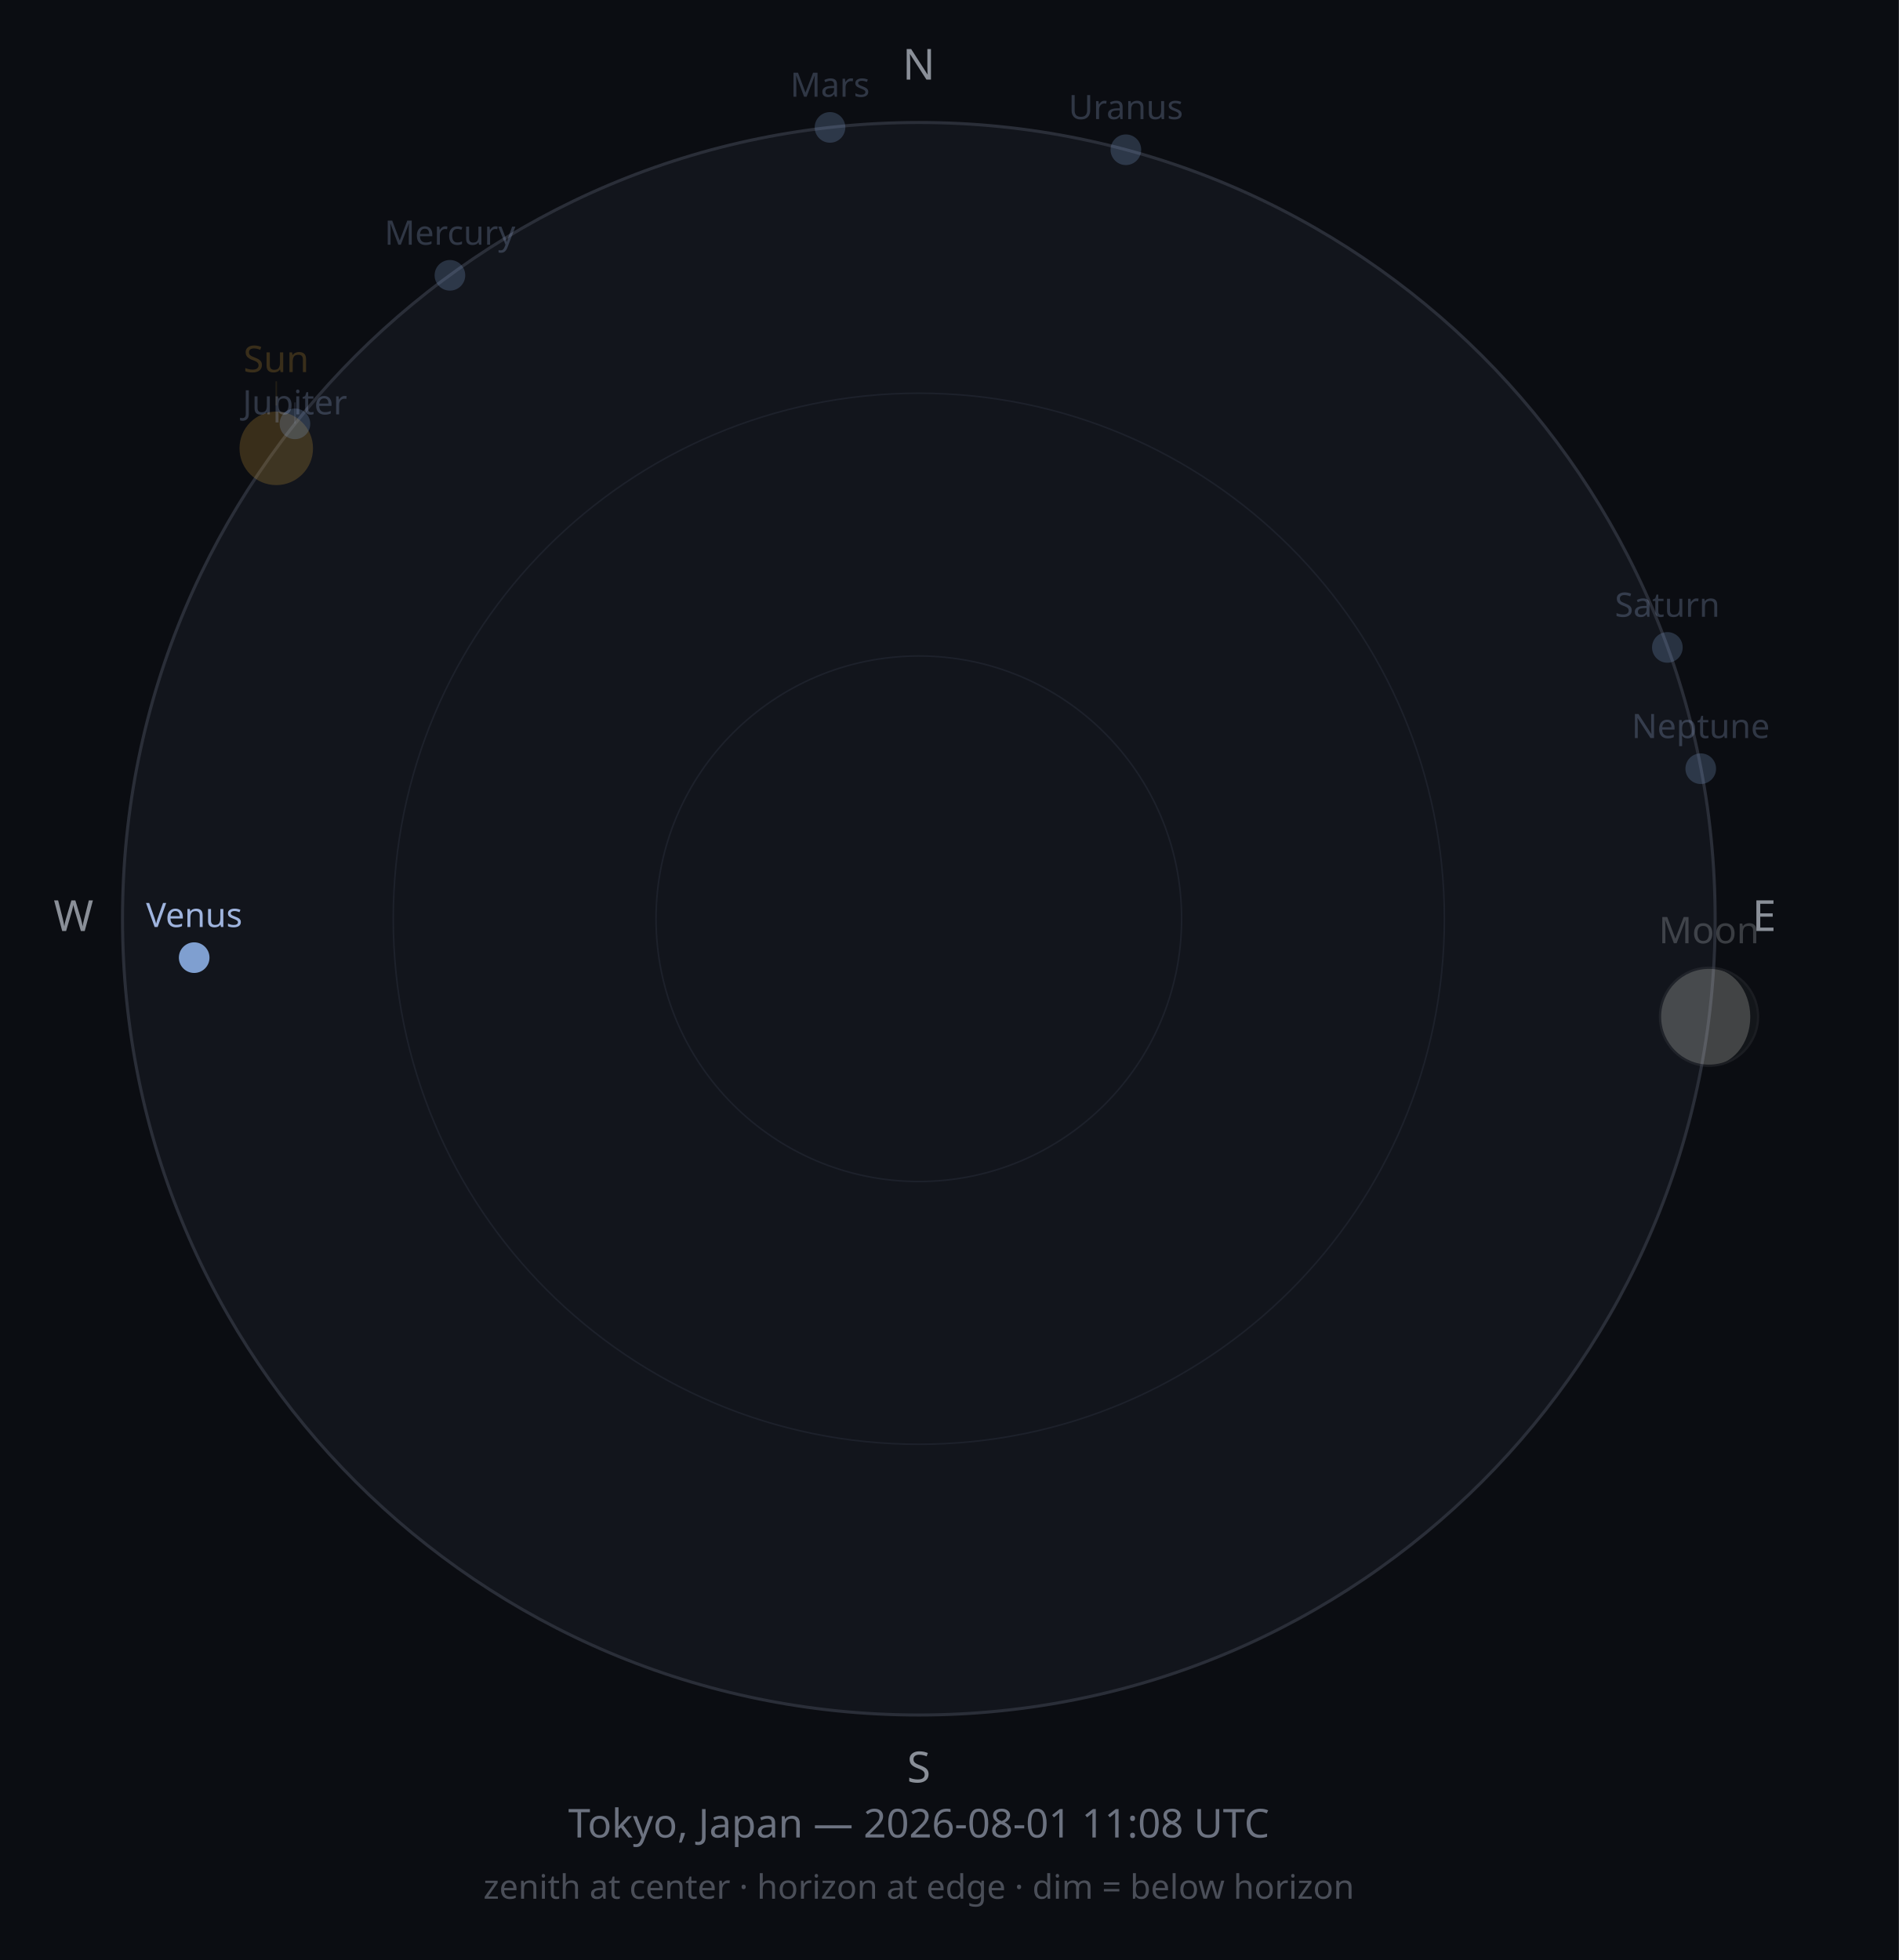
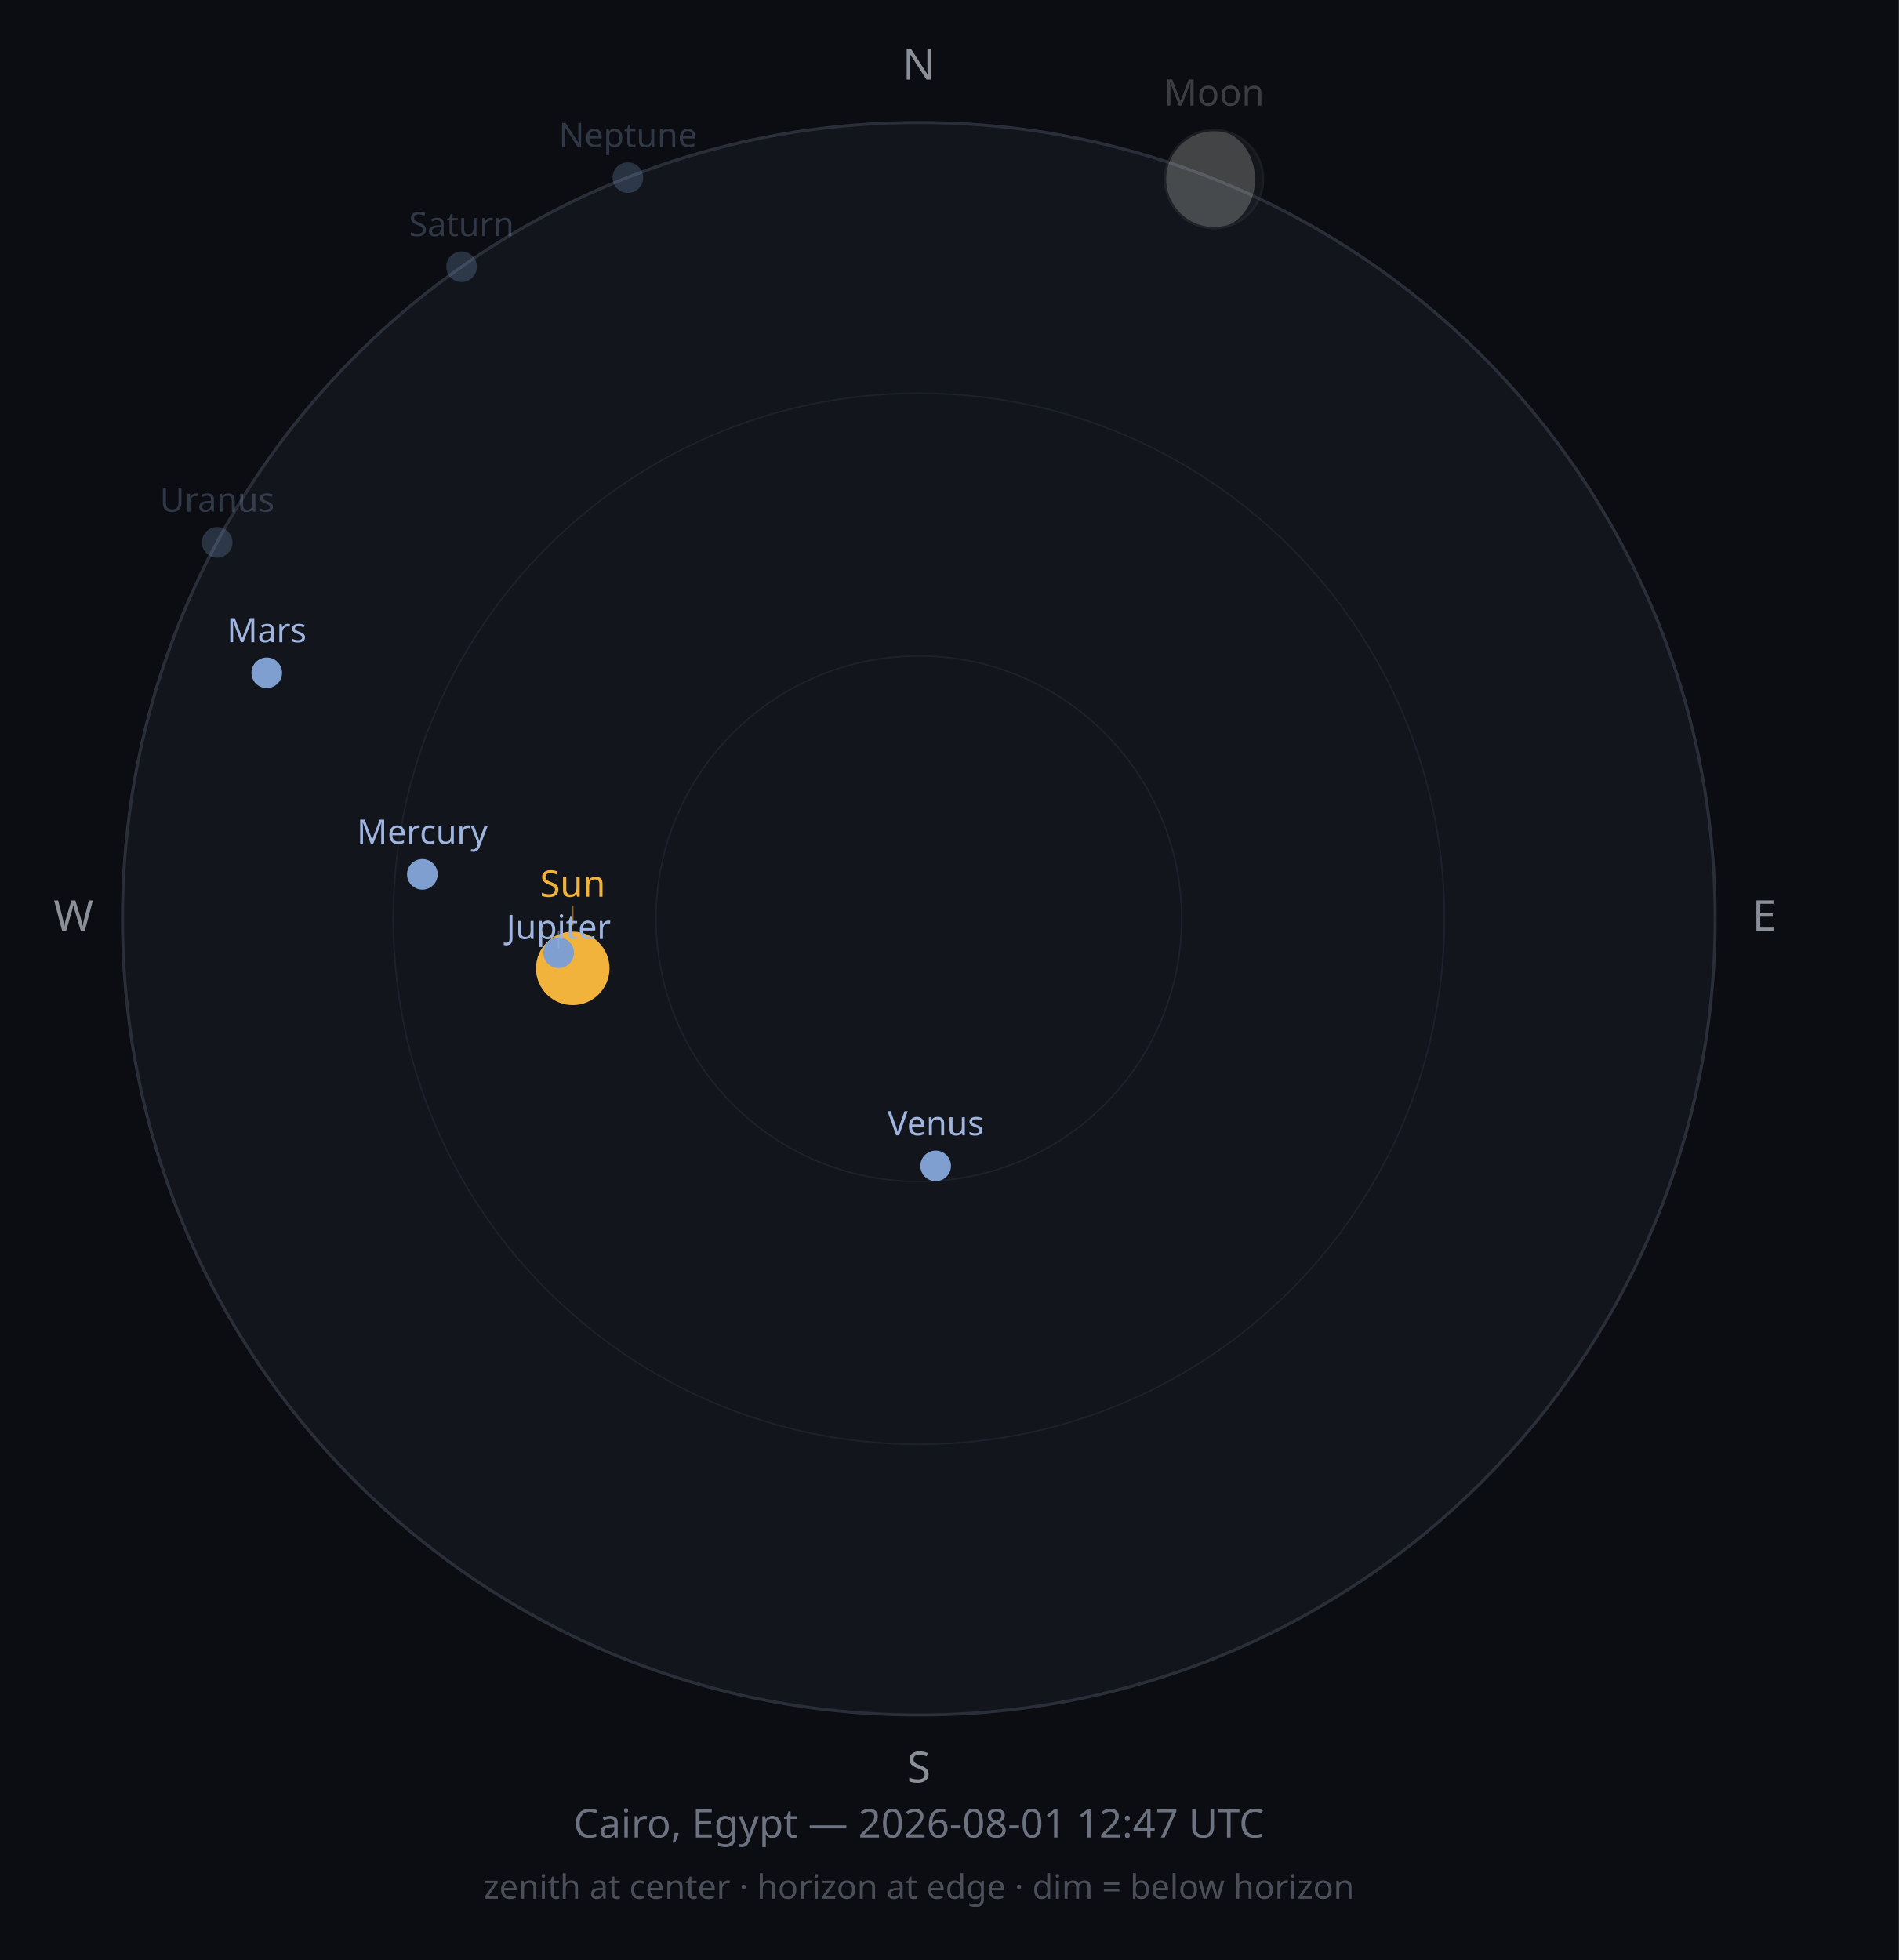
<svg xmlns="http://www.w3.org/2000/svg" width="620" height="640" viewBox="0 0 620 640">
  <rect width="620" height="640" fill="#0B0D12" />
  <circle cx="300" cy="300" r="260" fill="#12151C" stroke="#2A2E38" stroke-width="1" />
  <circle cx="300" cy="300" r="171.6" fill="none" stroke="#1D212B" stroke-width="0.5" />
  <circle cx="300" cy="300" r="85.8" fill="none" stroke="#1D212B" stroke-width="0.5" />
  <text x="300" y="26" font-size="14" fill="#8A8F98" text-anchor="middle" font-family="sans-serif">N</text>
  <text x="576" y="304" font-size="14" fill="#8A8F98" text-anchor="middle" font-family="sans-serif">E</text>
  <text x="300" y="582" font-size="14" fill="#8A8F98" text-anchor="middle" font-family="sans-serif">S</text>
  <text x="24" y="304" font-size="14" fill="#8A8F98" text-anchor="middle" font-family="sans-serif">W</text>
-   <circle cx="90.2" cy="146.4" r="12" fill="#F2B33D" opacity="0.2" />
-   <line x1="90.2" y1="132.4" x2="90.2" y2="124.5" stroke="#F2B33D" stroke-width="0.5" opacity="0.10" />
-   <text x="90.2" y="121.5" font-size="12" fill="#F2B33D" opacity="0.2" text-anchor="middle" font-family="sans-serif">Sun</text>
+   <circle cx="187.0" cy="316.2" r="12" fill="#F2B33D" opacity="1" />
+   <line x1="187.0" y1="302.2" x2="187.0" y2="295.8" stroke="#F2B33D" stroke-width="0.5" opacity="0.50" />
+   <text x="187.0" y="292.8" font-size="12" fill="#F2B33D" opacity="1" text-anchor="middle" font-family="sans-serif">Sun</text>
  <g opacity="0.25">
-     <circle cx="558.0" cy="332.0" r="16" fill="#2B2E33" />
-     <path d="M558.018,316.042 A16,16 0 0,0 558.018,348.042 A13.458,16 0 0,0 558.018,316.042 Z" fill="#E8E6DE" />
-     <circle cx="558.0" cy="332.0" r="16" fill="none" stroke="#4A4D52" stroke-width="0.75" />
+     <circle cx="396.4" cy="58.5" r="16" fill="#2B2E33" />
+     <path d="M396.433,42.545 A16,16 0 0,0 396.433,74.545 A13.334,16 0 0,0 396.433,42.545 Z" fill="#E8E6DE" />
+     <circle cx="396.4" cy="58.5" r="16" fill="none" stroke="#4A4D52" stroke-width="0.75" />
  </g>
-   <text x="558.0" y="308.0" font-size="12" fill="#C9CDD3" opacity="0.25" text-anchor="middle" font-family="sans-serif">Moon</text>
-   <circle cx="146.9" cy="89.9" r="5" fill="#7F9FD0" opacity="0.25" />
-   <text x="146.9" y="79.9" font-size="11" fill="#9FB4DE" opacity="0.25" text-anchor="middle" font-family="sans-serif">Mercury</text>
-   <circle cx="63.4" cy="312.7" r="5" fill="#7F9FD0" opacity="1" />
-   <text x="63.4" y="302.7" font-size="11" fill="#9FB4DE" opacity="1" text-anchor="middle" font-family="sans-serif">Venus</text>
-   <circle cx="271.0" cy="41.6" r="5" fill="#7F9FD0" opacity="0.25" />
-   <text x="271.0" y="31.6" font-size="11" fill="#9FB4DE" opacity="0.25" text-anchor="middle" font-family="sans-serif">Mars</text>
-   <circle cx="96.3" cy="138.4" r="5" fill="#7F9FD0" opacity="0.25" />
-   <line x1="96.3" y1="131.4" x2="96.3" y2="138.3" stroke="#9FB4DE" stroke-width="0.5" opacity="0.13" />
-   <text x="96.3" y="135.3" font-size="11" fill="#9FB4DE" opacity="0.25" text-anchor="middle" font-family="sans-serif">Jupiter</text>
-   <circle cx="544.4" cy="211.4" r="5" fill="#7F9FD0" opacity="0.25" />
-   <text x="544.4" y="201.4" font-size="11" fill="#9FB4DE" opacity="0.25" text-anchor="middle" font-family="sans-serif">Saturn</text>
-   <circle cx="367.6" cy="48.9" r="5" fill="#7F9FD0" opacity="0.25" />
-   <text x="367.6" y="38.9" font-size="11" fill="#9FB4DE" opacity="0.25" text-anchor="middle" font-family="sans-serif">Uranus</text>
-   <circle cx="555.3" cy="251.0" r="5" fill="#7F9FD0" opacity="0.25" />
-   <text x="555.3" y="241.0" font-size="11" fill="#9FB4DE" opacity="0.25" text-anchor="middle" font-family="sans-serif">Neptune</text>
-   <text x="300" y="600" font-size="13" fill="#6C7280" text-anchor="middle" font-family="sans-serif">Tokyo, Japan — 2026-08-01 11:08 UTC</text>
+   <text x="396.4" y="34.5" font-size="12" fill="#C9CDD3" opacity="0.25" text-anchor="middle" font-family="sans-serif">Moon</text>
+   <circle cx="137.9" cy="285.5" r="5" fill="#7F9FD0" opacity="1" />
+   <text x="137.9" y="275.5" font-size="11" fill="#9FB4DE" opacity="1" text-anchor="middle" font-family="sans-serif">Mercury</text>
+   <circle cx="305.5" cy="380.7" r="5" fill="#7F9FD0" opacity="1" />
+   <text x="305.5" y="370.7" font-size="11" fill="#9FB4DE" opacity="1" text-anchor="middle" font-family="sans-serif">Venus</text>
+   <circle cx="87.1" cy="219.7" r="5" fill="#7F9FD0" opacity="1" />
+   <text x="87.1" y="209.7" font-size="11" fill="#9FB4DE" opacity="1" text-anchor="middle" font-family="sans-serif">Mars</text>
+   <circle cx="182.4" cy="311.1" r="5" fill="#7F9FD0" opacity="1" />
+   <line x1="182.4" y1="304.1" x2="182.4" y2="309.6" stroke="#9FB4DE" stroke-width="0.5" opacity="0.50" />
+   <text x="182.4" y="306.6" font-size="11" fill="#9FB4DE" opacity="1" text-anchor="middle" font-family="sans-serif">Jupiter</text>
+   <circle cx="150.7" cy="87.1" r="5" fill="#7F9FD0" opacity="0.25" />
+   <text x="150.7" y="77.1" font-size="11" fill="#9FB4DE" opacity="0.25" text-anchor="middle" font-family="sans-serif">Saturn</text>
+   <circle cx="70.9" cy="177.1" r="5" fill="#7F9FD0" opacity="0.25" />
+   <text x="70.9" y="167.1" font-size="11" fill="#9FB4DE" opacity="0.25" text-anchor="middle" font-family="sans-serif">Uranus</text>
+   <circle cx="205.0" cy="58.0" r="5" fill="#7F9FD0" opacity="0.25" />
+   <text x="205.0" y="48.0" font-size="11" fill="#9FB4DE" opacity="0.25" text-anchor="middle" font-family="sans-serif">Neptune</text>
+   <text x="300" y="600" font-size="13" fill="#6C7280" text-anchor="middle" font-family="sans-serif">Cairo, Egypt — 2026-08-01 12:47 UTC</text>
  <text x="300" y="620" font-size="11" fill="#4A4E58" text-anchor="middle" font-family="sans-serif">zenith at center · horizon at edge · dim = below horizon</text>
</svg>
